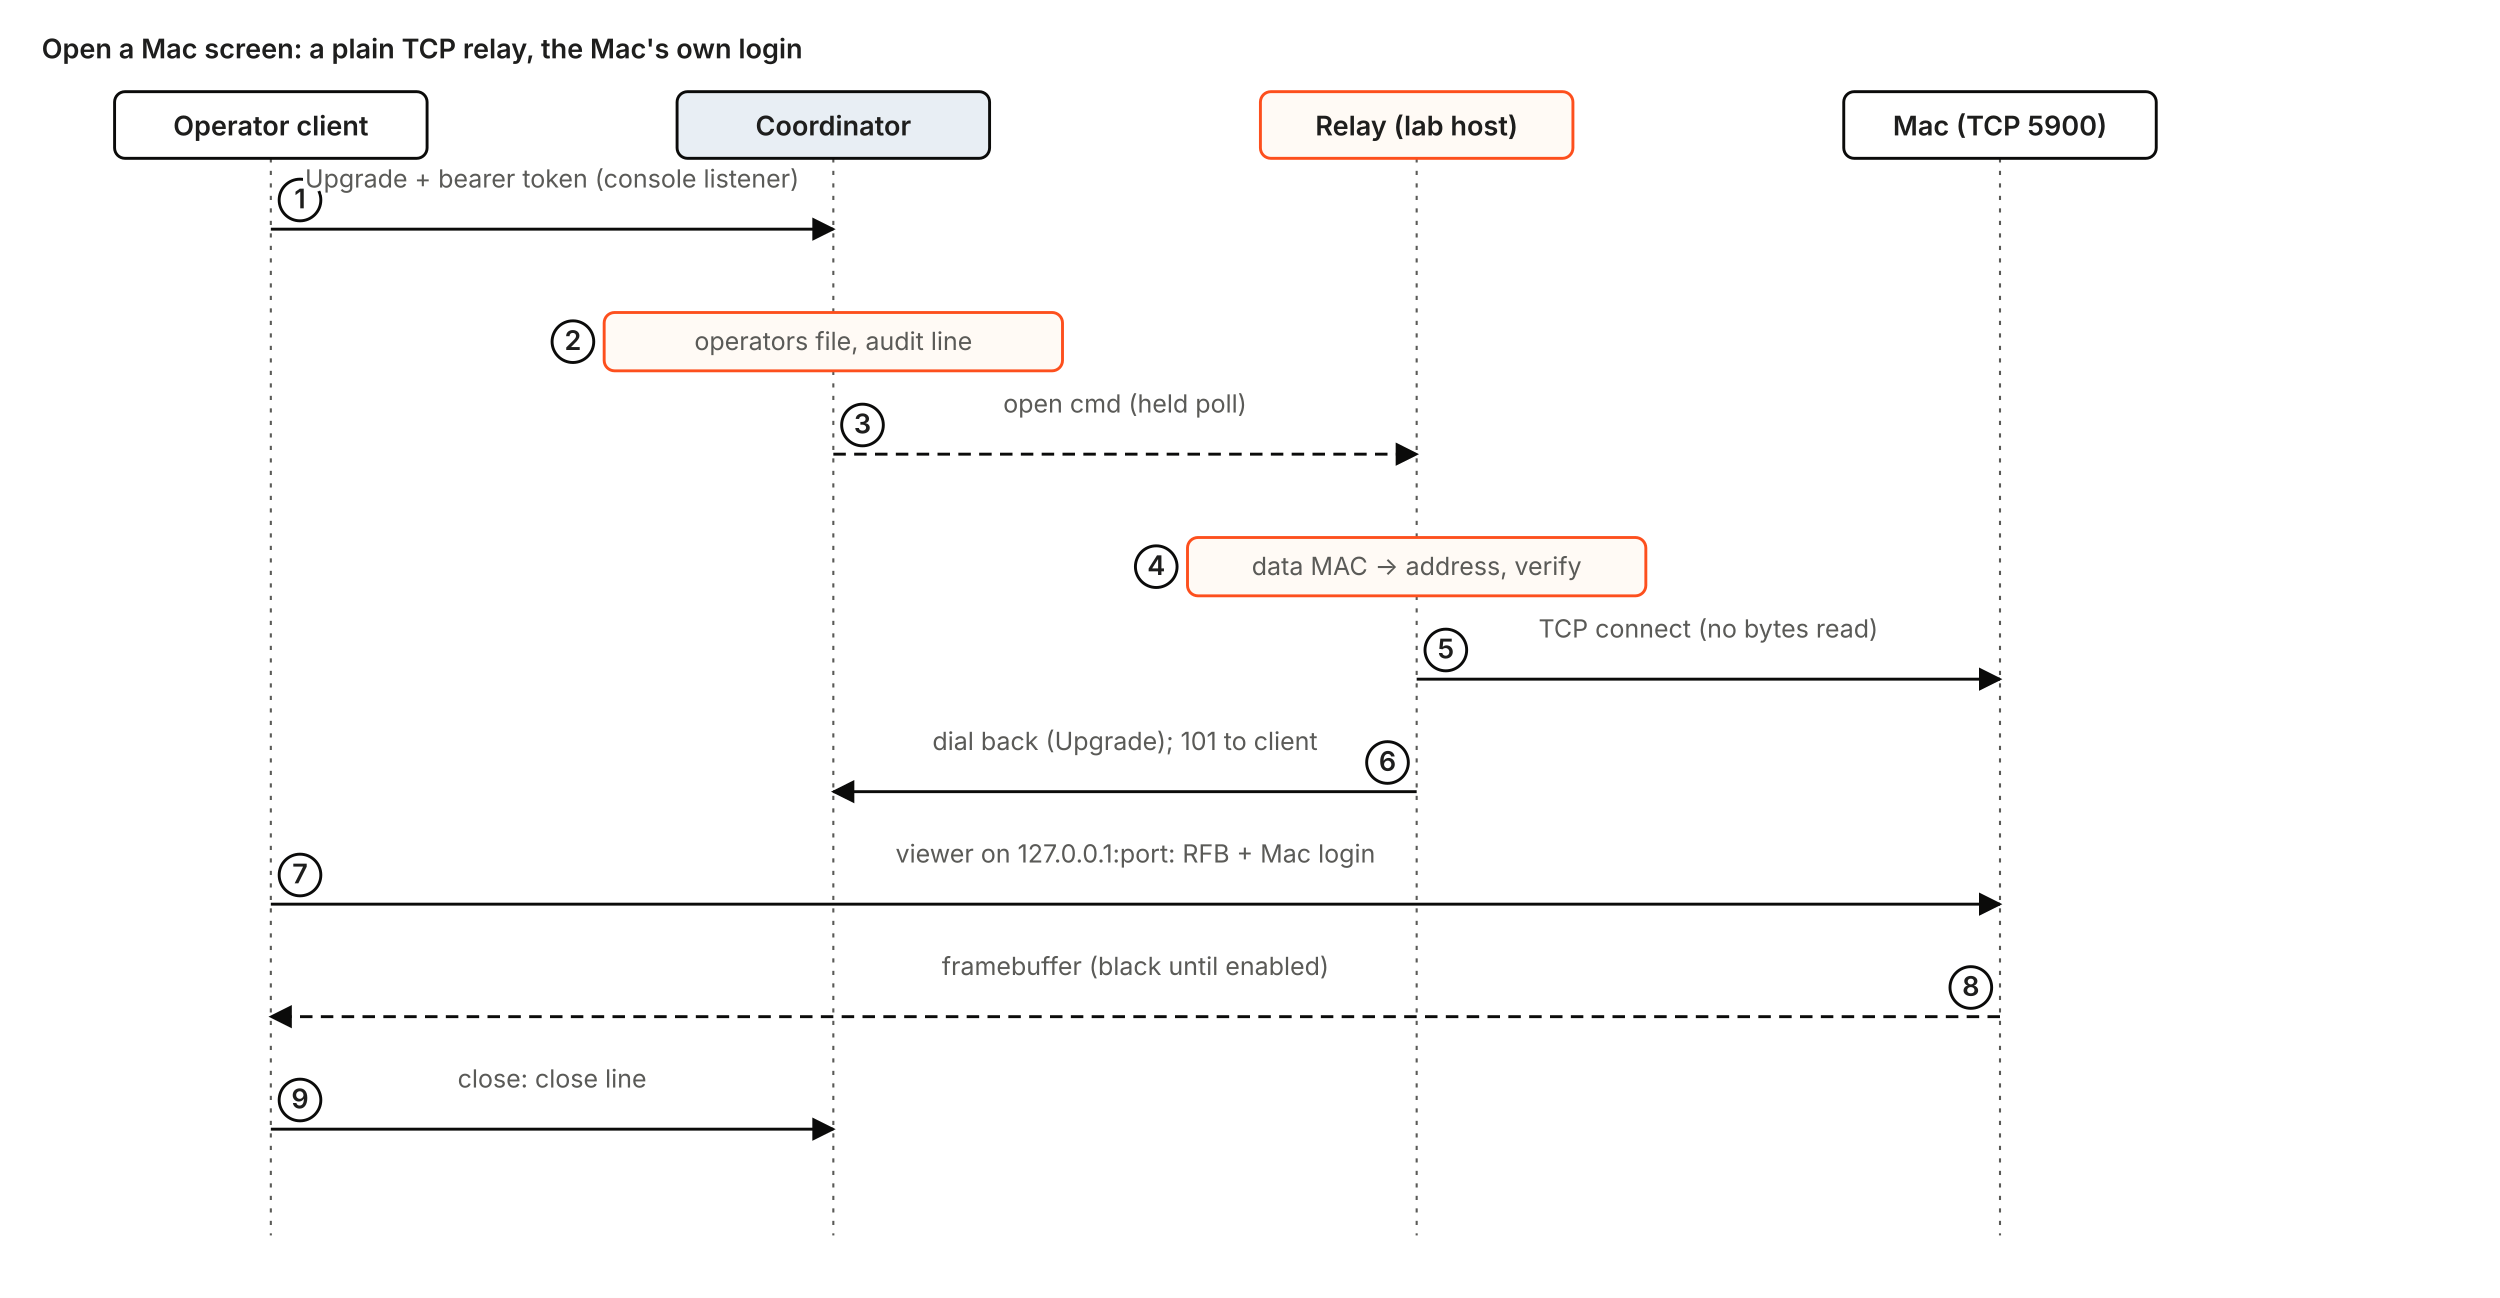
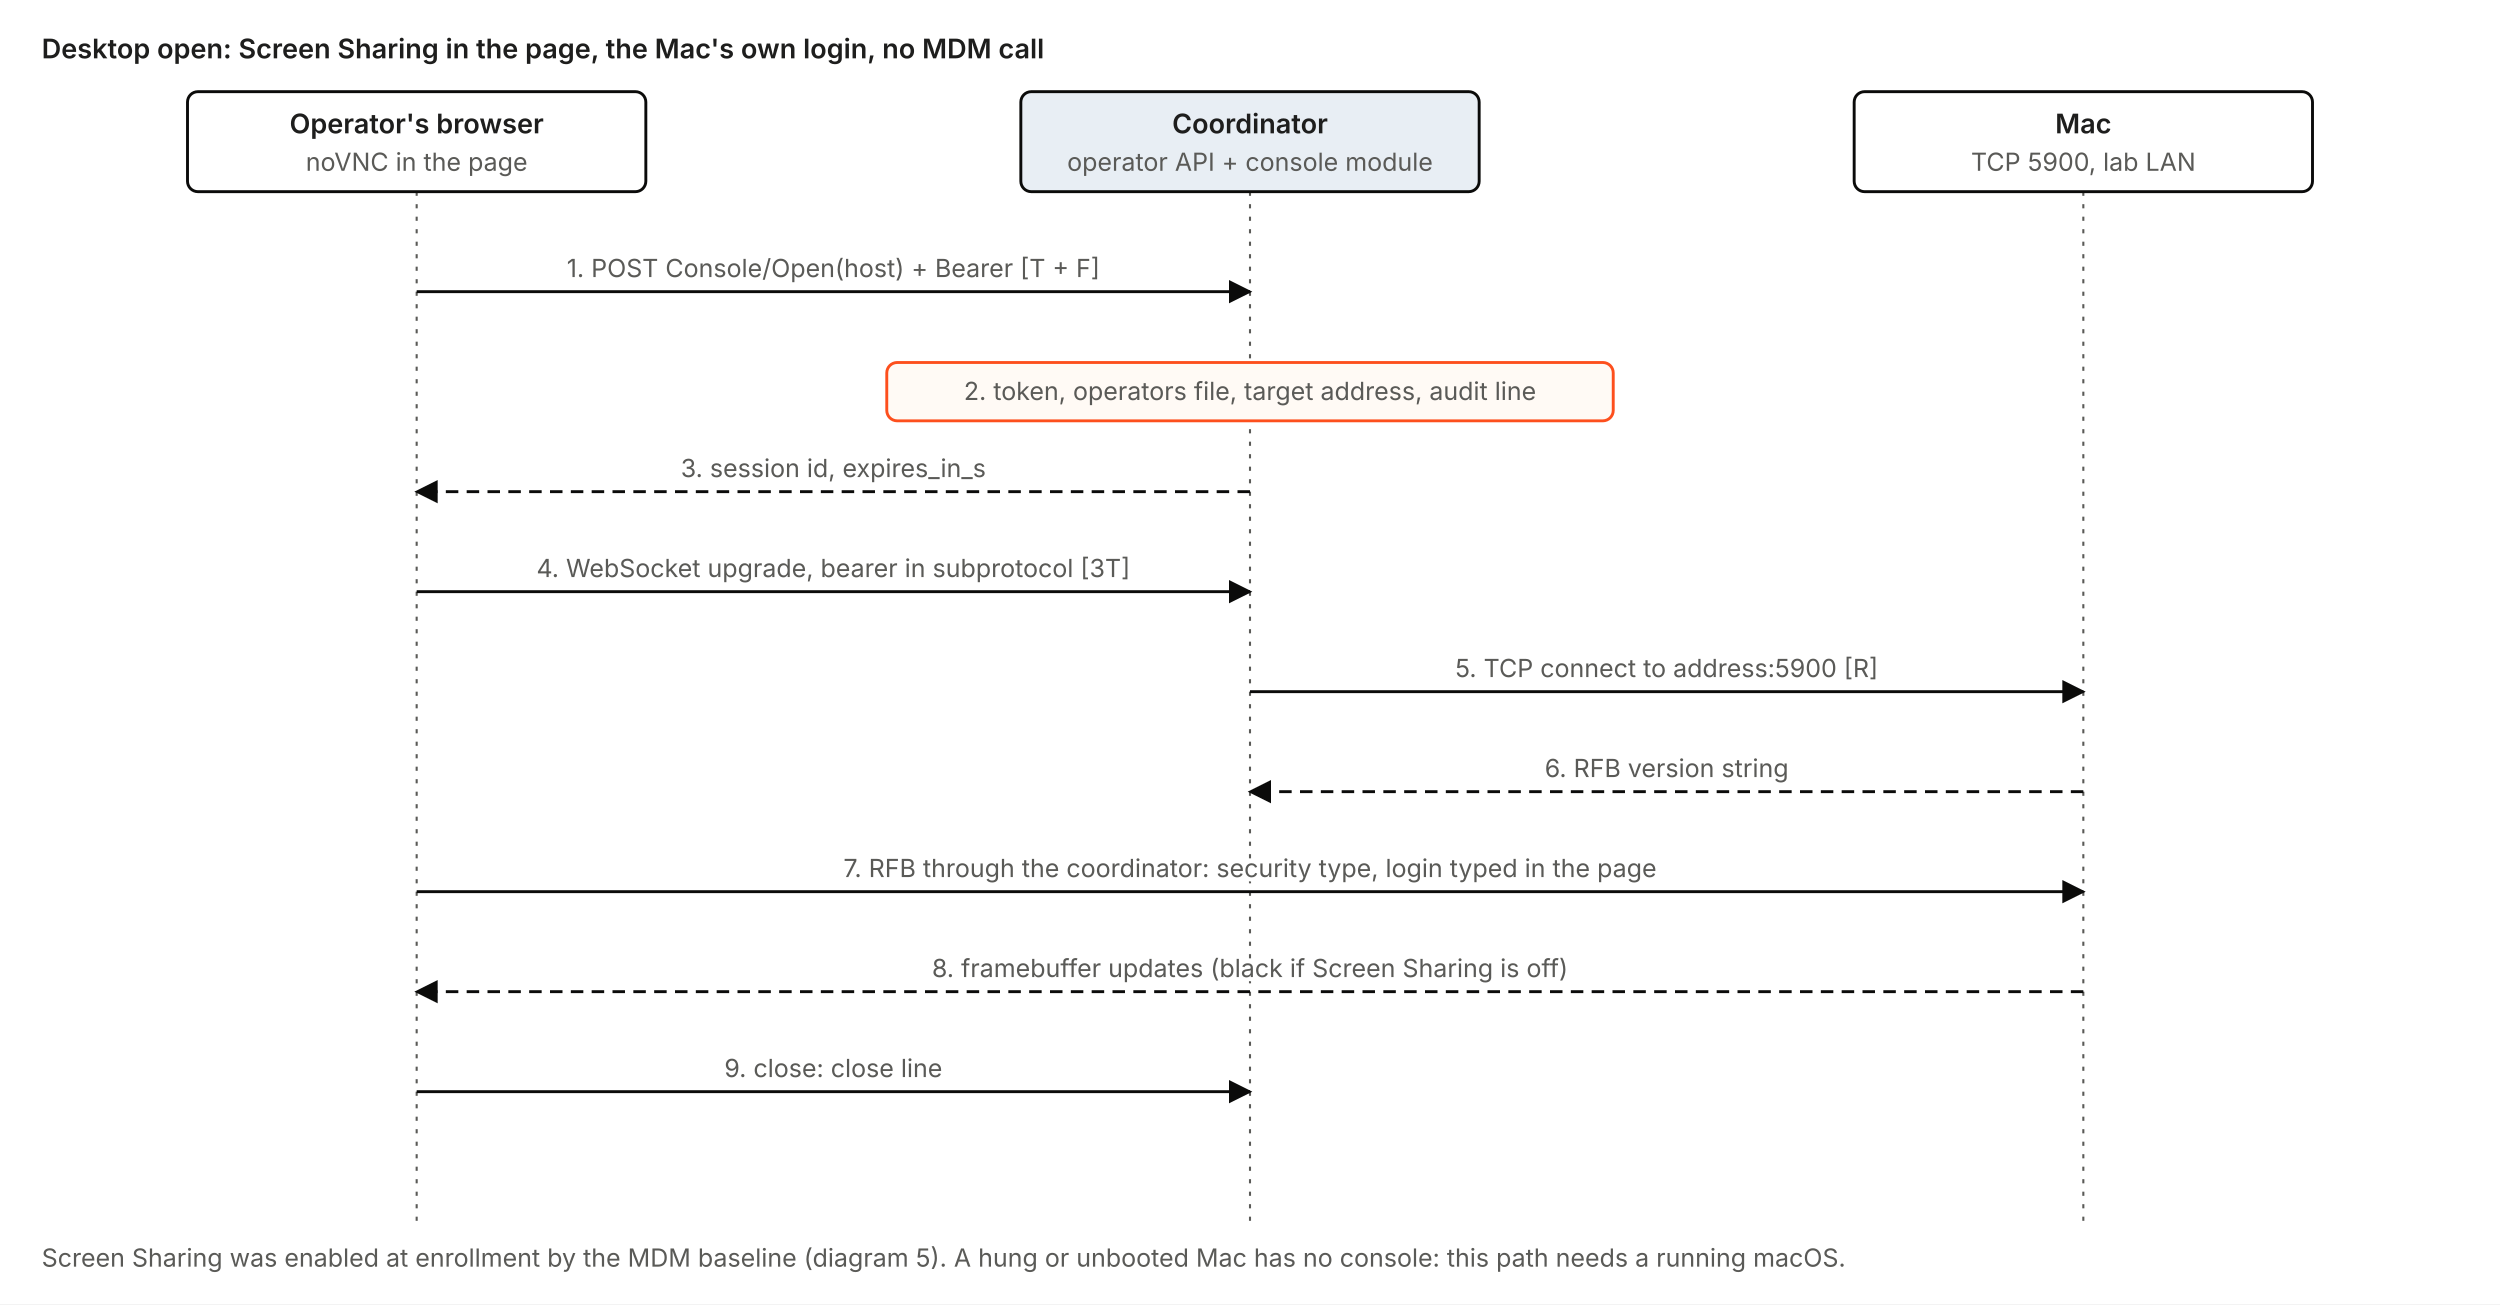
- <svg xmlns="http://www.w3.org/2000/svg" viewBox="0 0 1200 623" width="1200" height="623" role="img" aria-label="Time runs down the page across the operator client, coordinator, relay and the Mac. The broker carries Screen Sharing's RFB bytes unchanged, reads none of them, and holds no Mac credential.">
+ <svg xmlns="http://www.w3.org/2000/svg" viewBox="0 0 1200 626" width="1200" height="626" role="img" aria-label="Time runs down the page across the browser with the noVNC viewer, the coordinator and the Mac. The coordinator carries RFB bytes unread; opening touches no MDM state.">
  <defs>
    <marker id="console-mac-screen-sequence-ak" viewBox="0 0 10 10" refX="9" refY="5" markerWidth="8" markerHeight="8" orient="auto-start-reverse">
      <path d="M0,0 L10,5 L0,10 z" fill="#0B0B0A" />
-     </marker>
-     <marker id="console-mac-screen-sequence-ao" viewBox="0 0 10 10" refX="9" refY="5" markerWidth="8" markerHeight="8" orient="auto-start-reverse">
-       <path d="M0,0 L10,5 L0,10 z" fill="#FD4F1D" />
    </marker>
  </defs>
  <style>
.box{fill:#FFFFFF;stroke:#0B0B0A;stroke-width:1.4}
.box-b{fill:#E8EEF4;stroke:#0B0B0A;stroke-width:1.4}
.box-o{fill:#FFFAF5;stroke:#FD4F1D;stroke-width:1.4}
.box-t{fill:none;stroke:#FD4F1D;stroke-width:2}
.box-p{fill:none;stroke:#5A5A57;stroke-width:1.4;stroke-dasharray:6 4}
.dash{stroke-dasharray:6 4}
.tb{stroke:#FD4F1D;fill:none;stroke-width:2.2;stroke-dasharray:8 5}
.ln{stroke:#0B0B0A;fill:none;stroke-width:1.4}
.ln-d{stroke:#0B0B0A;fill:none;stroke-width:1.4;stroke-dasharray:6 4}
.ln-o{stroke:#FD4F1D;fill:none;stroke-width:1.6}
.ln-od{stroke:#FD4F1D;fill:none;stroke-width:1.6;stroke-dasharray:6 4}
.life{stroke:#5A5A57;stroke-width:1;stroke-dasharray:2 4}
text{fill:#1E1E1D;font-family:system-ui,-apple-system,'Segoe UI',sans-serif;font-size:13px}
.b{font-weight:600}
.t-m{fill:#5A5A57;font-size:12px}
.lbl{paint-order:stroke;stroke:#FFFFFF;stroke-width:4px;stroke-linejoin:round}
</style>
-   <rect x="0" y="0" width="1200" height="623" fill="#FFFFFF" />
-   <text x="20" y="28" class="b" font-size="16" text-anchor="start">Open a Mac screen: a plain TCP relay, the Mac's own login</text>
-   <path d="M130,76 L130,593" class="life" />
-   <path d="M400,76 L400,593" class="life" />
-   <path d="M680,76 L680,593" class="life" />
-   <path d="M960,76 L960,593" class="life" />
-   <rect x="55" y="44" width="150" height="32" rx="5" class="box" />
-   <text x="130" y="65" class="b" text-anchor="middle">Operator client</text>
-   <rect x="325" y="44" width="150" height="32" rx="5" class="box-b" />
-   <text x="400" y="65" class="b" text-anchor="middle">Coordinator</text>
-   <rect x="605" y="44" width="150" height="32" rx="5" class="box-o" />
-   <text x="680" y="65" class="b" text-anchor="middle">Relay (lab host)</text>
-   <rect x="885" y="44" width="150" height="32" rx="5" class="box" />
-   <text x="960" y="65" class="b" text-anchor="middle">Mac (TCP 5900)</text>
-   <path d="M130,110 L400,110" class="ln" marker-end="url(#console-mac-screen-sequence-ak)" />
-   <circle cx="144" cy="96" r="10" fill="#FFFFFF" stroke="#0B0B0A" stroke-width="1.4" />
-   <text x="144" y="100" class="b" font-size="12" text-anchor="middle">1</text>
-   <text x="265" y="90" class="t-m lbl" text-anchor="middle">Upgrade + bearer token (console listener)</text>
-   <rect x="290" y="150" width="220" height="28" rx="5" class="box-o" />
-   <text x="400" y="168" class="t-m" text-anchor="middle">operators file, audit line</text>
-   <circle cx="275" cy="164" r="10" fill="#FFFFFF" stroke="#0B0B0A" stroke-width="1.4" />
-   <text x="275" y="168" class="b" font-size="12" text-anchor="middle">2</text>
-   <path d="M400,218 L680,218" class="ln-d" marker-end="url(#console-mac-screen-sequence-ak)" />
-   <circle cx="414" cy="204" r="10" fill="#FFFFFF" stroke="#0B0B0A" stroke-width="1.4" />
-   <text x="414" y="208" class="b" font-size="12" text-anchor="middle">3</text>
-   <text x="540" y="198" class="t-m lbl" text-anchor="middle">open cmd (held poll)</text>
-   <rect x="570" y="258" width="220" height="28" rx="5" class="box-o" />
-   <text x="680" y="276" class="t-m" text-anchor="middle">data MAC -&gt; address, verify</text>
-   <circle cx="555" cy="272" r="10" fill="#FFFFFF" stroke="#0B0B0A" stroke-width="1.4" />
-   <text x="555" y="276" class="b" font-size="12" text-anchor="middle">4</text>
-   <path d="M680,326 L960,326" class="ln" marker-end="url(#console-mac-screen-sequence-ak)" />
-   <circle cx="694" cy="312" r="10" fill="#FFFFFF" stroke="#0B0B0A" stroke-width="1.4" />
-   <text x="694" y="316" class="b" font-size="12" text-anchor="middle">5</text>
-   <text x="820" y="306" class="t-m lbl" text-anchor="middle">TCP connect (no bytes read)</text>
-   <path d="M680,380 L400,380" class="ln" marker-end="url(#console-mac-screen-sequence-ak)" />
-   <circle cx="666" cy="366" r="10" fill="#FFFFFF" stroke="#0B0B0A" stroke-width="1.4" />
-   <text x="666" y="370" class="b" font-size="12" text-anchor="middle">6</text>
-   <text x="540" y="360" class="t-m lbl" text-anchor="middle">dial back (Upgrade); 101 to client</text>
-   <path d="M130,434 L960,434" class="ln" marker-end="url(#console-mac-screen-sequence-ak)" />
-   <circle cx="144" cy="420" r="10" fill="#FFFFFF" stroke="#0B0B0A" stroke-width="1.4" />
-   <text x="144" y="424" class="b" font-size="12" text-anchor="middle">7</text>
-   <text x="545" y="414" class="t-m lbl" text-anchor="middle">viewer on 127.0.0.1:port: RFB + Mac login</text>
-   <path d="M960,488 L130,488" class="ln-d" marker-end="url(#console-mac-screen-sequence-ak)" />
-   <circle cx="946" cy="474" r="10" fill="#FFFFFF" stroke="#0B0B0A" stroke-width="1.4" />
-   <text x="946" y="478" class="b" font-size="12" text-anchor="middle">8</text>
-   <text x="545" y="468" class="t-m lbl" text-anchor="middle">framebuffer (black until enabled)</text>
-   <path d="M130,542 L400,542" class="ln" marker-end="url(#console-mac-screen-sequence-ak)" />
-   <circle cx="144" cy="528" r="10" fill="#FFFFFF" stroke="#0B0B0A" stroke-width="1.4" />
-   <text x="144" y="532" class="b" font-size="12" text-anchor="middle">9</text>
-   <text x="265" y="522" class="t-m lbl" text-anchor="middle">close: close line</text>
+   <rect x="0" y="0" width="1200" height="626" fill="#FFFFFF" />
+   <text x="20" y="28" class="b" font-size="16" text-anchor="start">Desktop open: Screen Sharing in the page, the Mac's own login, no MDM call</text>
+   <path d="M200,92 L200,586" class="life" />
+   <path d="M600,92 L600,586" class="life" />
+   <path d="M1000,92 L1000,586" class="life" />
+   <rect x="90" y="44" width="220" height="48" rx="5" class="box" />
+   <text x="200" y="64" class="b" text-anchor="middle">Operator's browser</text>
+   <text x="200" y="82" class="t-m" text-anchor="middle">noVNC in the page</text>
+   <rect x="490" y="44" width="220" height="48" rx="5" class="box-b" />
+   <text x="600" y="64" class="b" text-anchor="middle">Coordinator</text>
+   <text x="600" y="82" class="t-m" text-anchor="middle">operator API + console module</text>
+   <rect x="890" y="44" width="220" height="48" rx="5" class="box" />
+   <text x="1000" y="64" class="b" text-anchor="middle">Mac</text>
+   <text x="1000" y="82" class="t-m" text-anchor="middle">TCP 5900, lab LAN</text>
+   <path d="M200,140 L600,140" class="ln" marker-end="url(#console-mac-screen-sequence-ak)" />
+   <text x="400" y="133" class="t-m lbl" text-anchor="middle">1. POST Console/Open(host) + Bearer   [T + F]</text>
+   <rect x="425.65" y="174" width="348.7" height="28" rx="5" class="box-o" />
+   <text x="600" y="192" class="t-m" text-anchor="middle">2. token, operators file, target address, audit line</text>
+   <path d="M600,236 L200,236" class="ln-d" marker-end="url(#console-mac-screen-sequence-ak)" />
+   <text x="400" y="229" class="t-m lbl" text-anchor="middle">3. session id, expires_in_s</text>
+   <path d="M200,284 L600,284" class="ln" marker-end="url(#console-mac-screen-sequence-ak)" />
+   <text x="400" y="277" class="t-m lbl" text-anchor="middle">4. WebSocket upgrade, bearer in subprotocol   [3T]</text>
+   <path d="M600,332 L1000,332" class="ln" marker-end="url(#console-mac-screen-sequence-ak)" />
+   <text x="800" y="325" class="t-m lbl" text-anchor="middle">5. TCP connect to address:5900   [R]</text>
+   <path d="M1000,380 L600,380" class="ln-d" marker-end="url(#console-mac-screen-sequence-ak)" />
+   <text x="800" y="373" class="t-m lbl" text-anchor="middle">6. RFB version string</text>
+   <path d="M200,428 L1000,428" class="ln" marker-end="url(#console-mac-screen-sequence-ak)" />
+   <text x="600" y="421" class="t-m lbl" text-anchor="middle">7. RFB through the coordinator: security type, login typed in the page</text>
+   <path d="M1000,476 L200,476" class="ln-d" marker-end="url(#console-mac-screen-sequence-ak)" />
+   <text x="600" y="469" class="t-m lbl" text-anchor="middle">8. framebuffer updates (black if Screen Sharing is off)</text>
+   <path d="M200,524 L600,524" class="ln" marker-end="url(#console-mac-screen-sequence-ak)" />
+   <text x="400" y="517" class="t-m lbl" text-anchor="middle">9. close: close line</text>
+   <text x="20" y="608" class="t-m" text-anchor="start">Screen Sharing was enabled at enrollment by the MDM baseline (diagram 5). A hung or unbooted Mac has no console: this path needs a running macOS.</text>
</svg>
